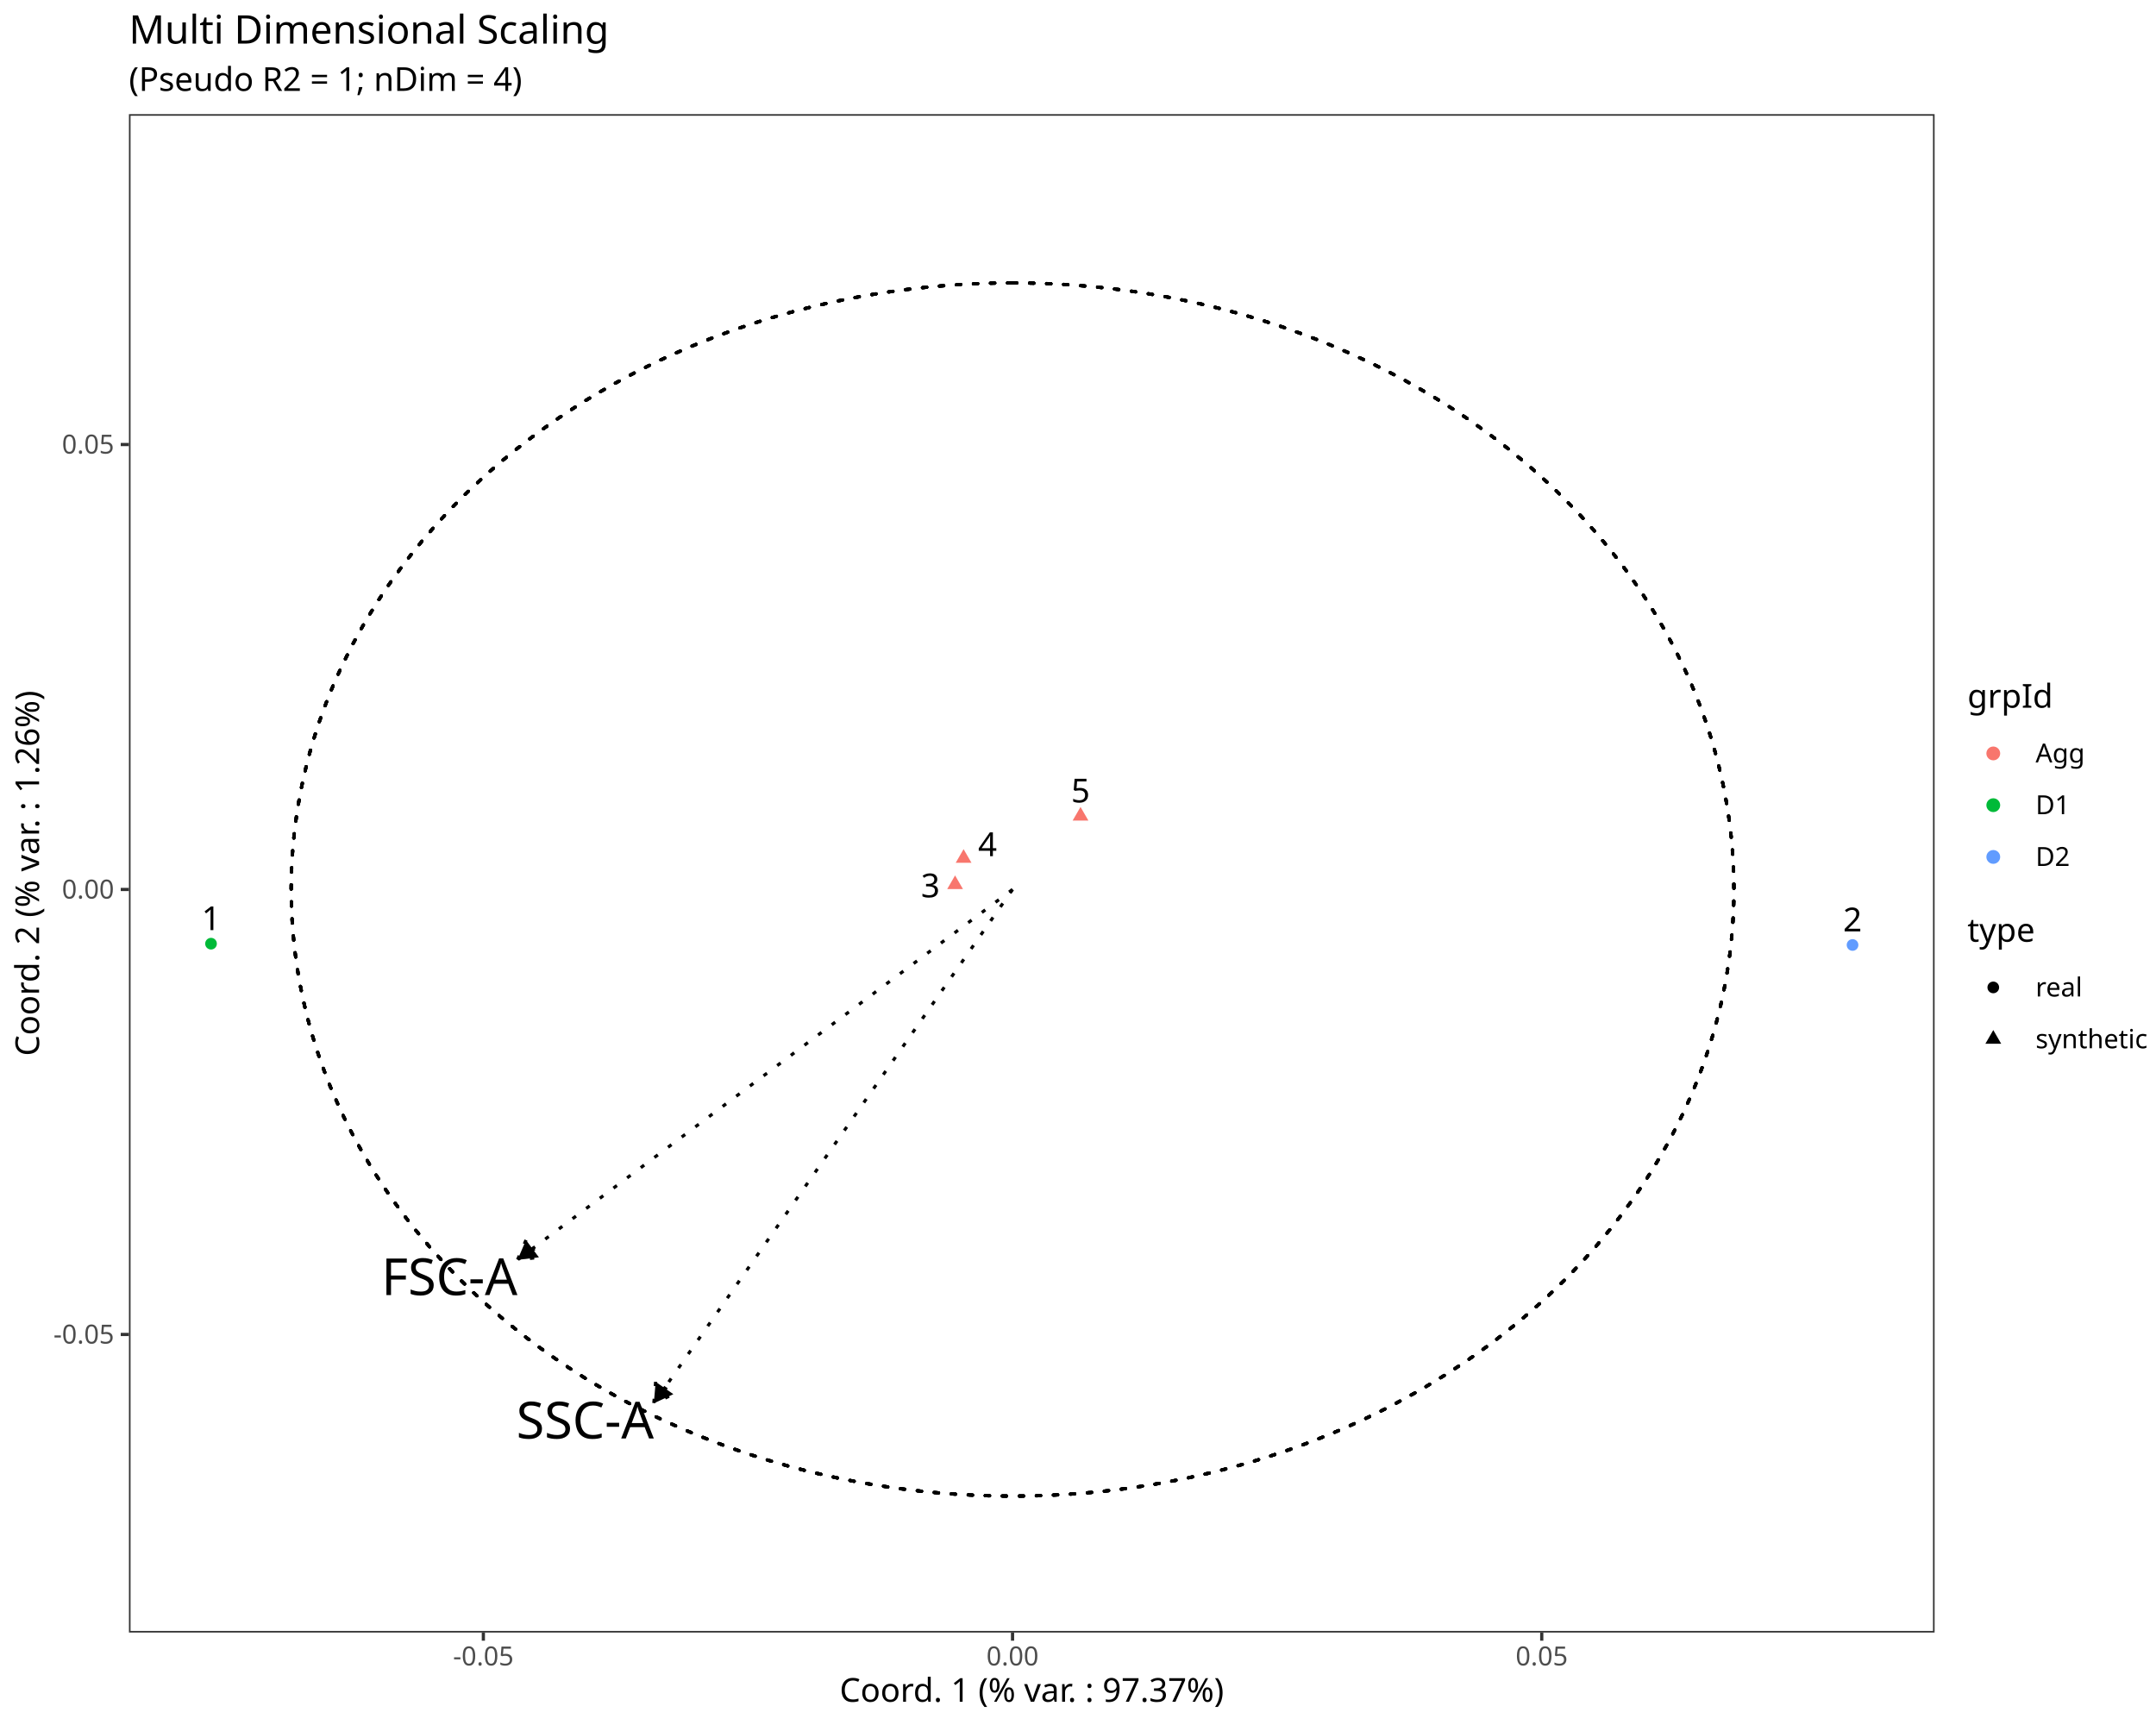
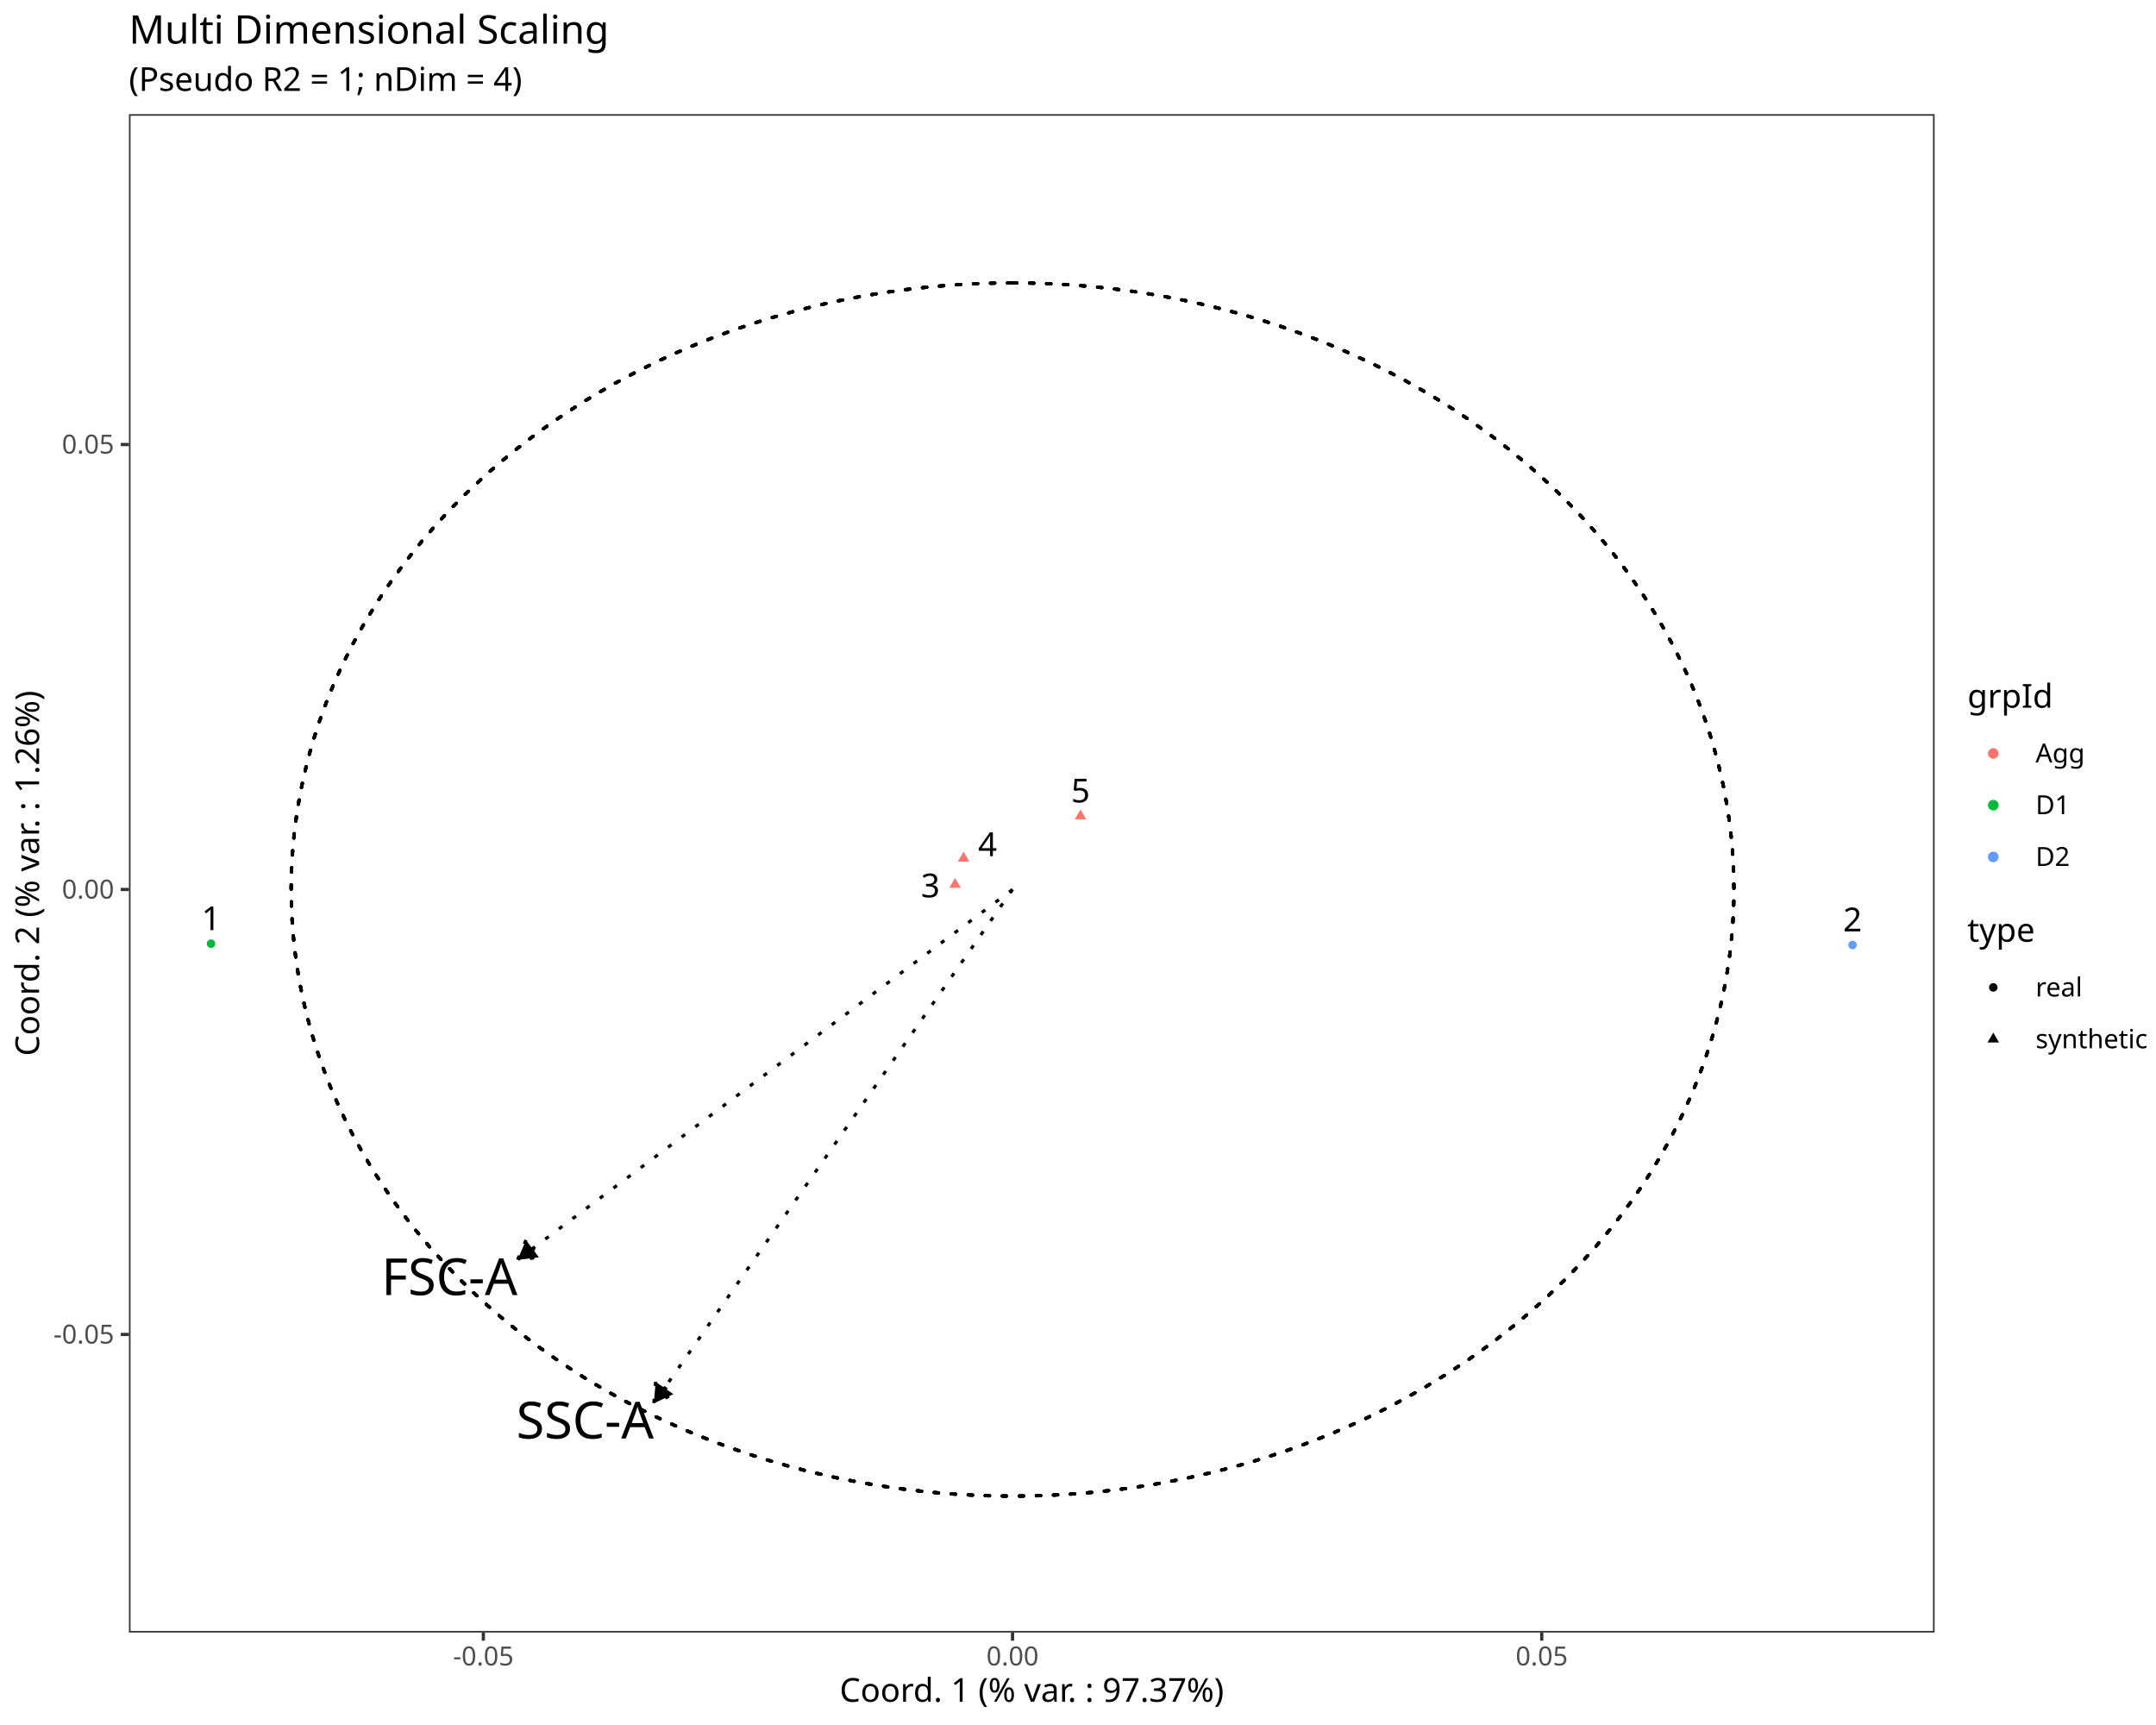
<svg xmlns="http://www.w3.org/2000/svg" class="svglite" data-engine-version="2.0" width="720.00pt" height="576.00pt" viewBox="0 0 720.00 576.00">
  <defs>
    <style type="text/css">
    .svglite line, .svglite polyline, .svglite polygon, .svglite path, .svglite rect, .svglite circle {
      fill: none;
      stroke: #000000;
      stroke-linecap: round;
      stroke-linejoin: round;
      stroke-miterlimit: 10.00;
    }
  </style>
  </defs>
  <rect width="100%" height="100%" style="stroke: none; fill: #FFFFFF;" />
  <defs>
    <clipPath id="cpMC4wMHw3MjAuMDB8MC4wMHw1NzYuMDA=">
      <rect x="0.00" y="0.00" width="720.00" height="576.00" />
    </clipPath>
  </defs>
  <g clip-path="url(#cpMC4wMHw3MjAuMDB8MC4wMHw1NzYuMDA=)">
    <rect x="0.00" y="0.00" width="720.00" height="576.00" style="stroke-width: 1.07; stroke: #FFFFFF; fill: #FFFFFF;" />
  </g>
  <defs>
    <clipPath id="cpNDMuMDZ8NjQ2LjA3fDM4LjEyfDU0NS4xMQ==">
      <rect x="43.06" y="38.12" width="603.00" height="507.00" />
    </clipPath>
  </defs>
  <g clip-path="url(#cpNDMuMDZ8NjQ2LjA3fDM4LjEyfDU0NS4xMQ==)">
    <rect x="43.06" y="38.12" width="603.00" height="507.00" style="stroke-width: 1.07; stroke: none; fill: #FFFFFF;" />
-     <circle cx="70.47" cy="315.11" r="1.95" style="stroke-width: 0.71; stroke: none; fill: #00BA38;" />
-     <circle cx="618.66" cy="315.54" r="1.95" style="stroke-width: 0.71; stroke: none; fill: #619CFF;" />
-     <polygon points="318.95,292.31 321.58,296.87 316.32,296.87 " style="stroke-width: 0.71; stroke: none; fill: #F8766D;" />
-     <polygon points="321.79,283.54 324.43,288.10 319.16,288.10 " style="stroke-width: 0.71; stroke: none; fill: #F8766D;" />
-     <polygon points="360.84,269.44 363.47,274.00 358.21,274.00 " style="stroke-width: 0.71; stroke: none; fill: #F8766D;" />
+     <circle cx="70.47" cy="315.11" r="1.42" style="stroke-width: 0.71; stroke: none; fill: #00BA38;" />
+     <circle cx="618.66" cy="315.54" r="1.42" style="stroke-width: 0.71; stroke: none; fill: #619CFF;" />
+     <polygon points="318.95,293.14 320.87,296.45 317.04,296.45 " style="stroke-width: 0.71; stroke: none; fill: #F8766D;" />
+     <polygon points="321.79,284.37 323.71,287.69 319.88,287.69 " style="stroke-width: 0.71; stroke: none; fill: #F8766D;" />
+     <polygon points="360.84,270.27 362.75,273.59 358.93,273.59 " style="stroke-width: 0.71; stroke: none; fill: #F8766D;" />
    <text x="70.49" y="310.57" text-anchor="middle" style="font-size: 11.04px; font-family: sans;" textLength="6.14px" lengthAdjust="spacingAndGlyphs">1</text>
    <text x="618.65" y="311.00" text-anchor="middle" style="font-size: 11.04px; font-family: sans;" textLength="6.14px" lengthAdjust="spacingAndGlyphs">2</text>
    <text x="310.71" y="299.63" text-anchor="middle" style="font-size: 11.04px; font-family: sans;" textLength="6.14px" lengthAdjust="spacingAndGlyphs">3</text>
    <text x="329.78" y="285.88" text-anchor="middle" style="font-size: 11.04px; font-family: sans;" textLength="6.14px" lengthAdjust="spacingAndGlyphs">4</text>
    <text x="360.84" y="267.94" text-anchor="middle" style="font-size: 11.04px; font-family: sans;" textLength="6.14px" lengthAdjust="spacingAndGlyphs">5</text>
    <line x1="338.14" y1="297.01" x2="172.82" y2="420.69" style="stroke-width: 1.07; stroke-dasharray: 1.42,4.27; stroke-linecap: butt;" />
    <polygon points="175.66,414.07 172.82,420.69 179.97,419.84 " style="stroke-width: 1.07; stroke-dasharray: 1.42,4.27; stroke-linecap: butt; fill: #000000;" />
    <line x1="338.14" y1="297.01" x2="218.35" y2="468.59" style="stroke-width: 1.07; stroke-dasharray: 1.42,4.27; stroke-linecap: butt;" />
    <polygon points="218.96,461.41 218.35,468.59 224.87,465.53 " style="stroke-width: 1.07; stroke-dasharray: 1.42,4.27; stroke-linecap: butt; fill: #000000;" />
    <text x="172.82" y="432.44" text-anchor="end" style="font-size: 17.07px; font-family: sans;" textLength="51.23px" lengthAdjust="spacingAndGlyphs">FSC-A</text>
    <text x="218.35" y="480.33" text-anchor="end" style="font-size: 17.07px; font-family: sans;" textLength="52.19px" lengthAdjust="spacingAndGlyphs">SSC-A</text>
    <polygon points="338.14,94.47 342.35,94.50 346.55,94.59 350.75,94.74 354.95,94.96 359.14,95.24 363.32,95.58 367.50,95.98 371.67,96.44 375.83,96.96 379.97,97.54 384.11,98.19 388.23,98.89 392.33,99.66 396.42,100.48 400.49,101.37 404.54,102.31 408.58,103.32 412.59,104.38 416.57,105.50 420.54,106.68 424.47,107.92 428.39,109.21 432.27,110.57 436.13,111.98 439.95,113.44 443.75,114.97 447.51,116.54 451.24,118.17 454.93,119.86 458.59,121.60 462.22,123.40 465.80,125.24 469.35,127.14 472.85,129.09 476.32,131.10 479.74,133.15 483.12,135.25 486.46,137.40 489.75,139.60 492.99,141.85 496.19,144.15 499.34,146.49 502.44,148.88 505.49,151.31 508.49,153.79 511.43,156.31 514.33,158.88 517.17,161.48 519.95,164.13 522.68,166.82 525.36,169.55 527.98,172.31 530.54,175.12 533.04,177.96 535.48,180.84 537.86,183.75 540.18,186.70 542.44,189.68 544.64,192.69 546.77,195.74 548.84,198.82 550.85,201.92 552.79,205.06 554.66,208.22 556.47,211.41 558.22,214.63 559.89,217.87 561.50,221.14 563.04,224.43 564.52,227.74 565.92,231.07 567.25,234.42 568.52,237.79 569.71,241.18 570.84,244.59 571.89,248.01 572.87,251.45 573.78,254.90 574.62,258.37 575.39,261.84 576.08,265.33 576.70,268.82 577.25,272.33 577.73,275.84 578.13,279.36 578.46,282.88 578.72,286.41 578.90,289.95 579.01,293.48 579.05,297.01 579.01,300.55 578.90,304.08 578.72,307.61 578.46,311.14 578.13,314.67 577.73,318.19 577.25,321.70 576.70,325.20 576.08,328.70 575.39,332.19 574.62,335.66 573.78,339.13 572.87,342.58 571.89,346.01 570.84,349.44 569.71,352.84 568.52,356.23 567.25,359.60 565.92,362.96 564.52,366.29 563.04,369.60 561.50,372.89 559.89,376.16 558.22,379.40 556.47,382.61 554.66,385.81 552.79,388.97 550.85,392.10 548.84,395.21 546.77,398.29 544.64,401.33 542.44,404.35 540.18,407.33 537.86,410.28 535.48,413.19 533.04,416.07 530.54,418.91 527.98,421.71 525.36,424.48 522.68,427.21 519.95,429.90 517.17,432.54 514.33,435.15 511.43,437.72 508.49,440.24 505.49,442.71 502.44,445.15 499.34,447.54 496.19,449.88 492.99,452.17 489.75,454.42 486.46,456.62 483.12,458.78 479.74,460.88 476.32,462.93 472.85,464.93 469.35,466.88 465.80,468.78 462.22,470.63 458.59,472.43 454.93,474.17 451.24,475.85 447.51,477.49 443.75,479.06 439.95,480.58 436.13,482.05 432.27,483.46 428.39,484.81 424.47,486.11 420.54,487.35 416.57,488.53 412.59,489.65 408.58,490.71 404.54,491.72 400.49,492.66 396.42,493.55 392.33,494.37 388.23,495.14 384.11,495.84 379.97,496.48 375.83,497.07 371.67,497.59 367.50,498.05 363.32,498.45 359.14,498.79 354.95,499.07 350.75,499.28 346.55,499.44 342.35,499.53 338.14,499.56 333.94,499.53 329.73,499.44 325.53,499.28 321.34,499.07 317.15,498.79 312.96,498.45 308.78,498.05 304.62,497.59 300.46,497.07 296.31,496.48 292.18,495.84 288.06,495.14 283.95,494.37 279.86,493.55 275.79,492.66 271.74,491.72 267.71,490.71 263.70,489.65 259.71,488.53 255.75,487.35 251.81,486.11 247.90,484.81 244.01,483.46 240.16,482.05 236.33,480.58 232.54,479.06 228.77,477.49 225.05,475.85 221.35,474.17 217.69,472.43 214.07,470.63 210.48,468.78 206.94,466.88 203.43,464.93 199.97,462.93 196.54,460.88 193.16,458.78 189.83,456.62 186.54,454.42 183.29,452.17 180.10,449.88 176.95,447.54 173.85,445.15 170.80,442.71 167.80,440.24 164.85,437.72 161.96,435.15 159.12,432.54 156.33,429.90 153.60,427.21 150.93,424.48 148.31,421.71 145.75,418.91 143.25,416.07 140.81,413.19 138.42,410.28 136.10,407.33 133.85,404.35 131.65,401.33 129.51,398.29 127.44,395.21 125.44,392.10 123.50,388.97 121.62,385.81 119.81,382.61 118.07,379.40 116.39,376.16 114.78,372.89 113.24,369.60 111.77,366.29 110.36,362.96 109.03,359.60 107.77,356.23 106.57,352.84 105.45,349.44 104.40,346.01 103.41,342.58 102.50,339.13 101.67,335.66 100.90,332.19 100.21,328.70 99.58,325.20 99.04,321.70 98.56,318.19 98.16,314.67 97.83,311.14 97.57,307.61 97.39,304.08 97.28,300.55 97.24,297.01 97.28,293.48 97.39,289.95 97.57,286.41 97.83,282.88 98.16,279.36 98.56,275.84 99.04,272.33 99.58,268.82 100.21,265.33 100.90,261.84 101.67,258.37 102.50,254.90 103.41,251.45 104.40,248.01 105.45,244.59 106.57,241.18 107.77,237.79 109.03,234.42 110.36,231.07 111.77,227.74 113.24,224.43 114.78,221.14 116.39,217.87 118.07,214.63 119.81,211.41 121.62,208.22 123.50,205.06 125.44,201.92 127.44,198.82 129.51,195.74 131.65,192.69 133.85,189.68 136.10,186.70 138.42,183.75 140.81,180.84 143.25,177.96 145.75,175.12 148.31,172.31 150.93,169.55 153.60,166.82 156.33,164.13 159.12,161.48 161.96,158.88 164.85,156.31 167.80,153.79 170.80,151.31 173.85,148.88 176.95,146.49 180.10,144.15 183.29,141.85 186.54,139.60 189.83,137.40 193.16,135.25 196.54,133.15 199.97,131.10 203.43,129.09 206.94,127.14 210.48,125.24 214.07,123.40 217.69,121.60 221.35,119.86 225.05,118.17 228.77,116.54 232.54,114.97 236.33,113.44 240.16,111.98 244.01,110.57 247.90,109.21 251.81,107.92 255.75,106.68 259.71,105.50 263.70,104.38 267.71,103.32 271.74,102.31 275.79,101.37 279.86,100.48 283.95,99.66 288.06,98.89 292.18,98.19 296.31,97.54 300.46,96.96 304.62,96.44 308.78,95.98 312.96,95.58 317.15,95.24 321.34,94.96 325.53,94.74 329.73,94.59 333.94,94.50 338.14,94.47 " style="stroke-width: 1.07; stroke-dasharray: 1.42,4.27; fill: none;" />
    <polygon points="338.14,94.47 342.35,94.50 346.55,94.59 350.75,94.74 354.95,94.96 359.14,95.24 363.32,95.58 367.50,95.98 371.67,96.44 375.83,96.96 379.97,97.54 384.11,98.19 388.23,98.89 392.33,99.66 396.42,100.48 400.49,101.37 404.54,102.31 408.58,103.32 412.59,104.38 416.57,105.50 420.54,106.68 424.47,107.92 428.39,109.21 432.27,110.57 436.13,111.98 439.95,113.44 443.75,114.97 447.51,116.54 451.24,118.17 454.93,119.86 458.59,121.60 462.22,123.40 465.80,125.24 469.35,127.14 472.85,129.09 476.32,131.10 479.74,133.15 483.12,135.25 486.46,137.40 489.75,139.60 492.99,141.85 496.19,144.15 499.34,146.49 502.44,148.88 505.49,151.31 508.49,153.79 511.43,156.31 514.33,158.88 517.17,161.48 519.95,164.13 522.68,166.82 525.36,169.55 527.98,172.31 530.54,175.12 533.04,177.96 535.48,180.84 537.86,183.75 540.18,186.70 542.44,189.68 544.64,192.69 546.77,195.74 548.84,198.82 550.85,201.92 552.79,205.06 554.66,208.22 556.47,211.41 558.22,214.63 559.89,217.87 561.50,221.14 563.04,224.43 564.52,227.74 565.92,231.07 567.25,234.42 568.52,237.79 569.71,241.18 570.84,244.59 571.89,248.01 572.87,251.45 573.78,254.90 574.62,258.37 575.39,261.84 576.08,265.33 576.70,268.82 577.25,272.33 577.73,275.84 578.13,279.36 578.46,282.88 578.72,286.41 578.90,289.95 579.01,293.48 579.05,297.01 579.01,300.55 578.90,304.08 578.72,307.61 578.46,311.14 578.13,314.67 577.73,318.19 577.25,321.70 576.70,325.20 576.08,328.70 575.39,332.19 574.62,335.66 573.78,339.13 572.87,342.58 571.89,346.01 570.84,349.44 569.71,352.84 568.52,356.23 567.25,359.60 565.92,362.96 564.52,366.29 563.04,369.60 561.50,372.89 559.89,376.16 558.22,379.40 556.47,382.61 554.66,385.81 552.79,388.97 550.85,392.10 548.84,395.21 546.77,398.29 544.64,401.33 542.44,404.35 540.18,407.33 537.86,410.28 535.48,413.19 533.04,416.07 530.54,418.91 527.98,421.71 525.36,424.48 522.68,427.21 519.95,429.90 517.17,432.54 514.33,435.15 511.43,437.72 508.49,440.24 505.49,442.71 502.44,445.15 499.34,447.54 496.19,449.88 492.99,452.17 489.75,454.42 486.46,456.62 483.12,458.78 479.74,460.88 476.32,462.93 472.85,464.93 469.35,466.88 465.80,468.78 462.22,470.63 458.59,472.43 454.93,474.17 451.24,475.85 447.51,477.49 443.75,479.06 439.95,480.58 436.13,482.05 432.27,483.46 428.39,484.81 424.47,486.11 420.54,487.35 416.57,488.53 412.59,489.65 408.58,490.71 404.54,491.72 400.49,492.66 396.42,493.55 392.33,494.37 388.23,495.14 384.11,495.84 379.97,496.48 375.83,497.07 371.67,497.59 367.50,498.05 363.32,498.45 359.14,498.79 354.95,499.07 350.75,499.28 346.55,499.44 342.35,499.53 338.14,499.56 333.94,499.53 329.73,499.44 325.53,499.28 321.34,499.07 317.15,498.79 312.96,498.45 308.78,498.05 304.62,497.59 300.46,497.07 296.31,496.48 292.18,495.84 288.06,495.14 283.95,494.37 279.86,493.55 275.79,492.66 271.74,491.72 267.71,490.71 263.70,489.65 259.71,488.53 255.75,487.35 251.81,486.11 247.90,484.81 244.01,483.46 240.16,482.05 236.33,480.58 232.54,479.06 228.77,477.49 225.05,475.85 221.35,474.17 217.69,472.43 214.07,470.63 210.48,468.78 206.94,466.88 203.43,464.93 199.97,462.93 196.54,460.88 193.16,458.78 189.83,456.62 186.54,454.42 183.29,452.17 180.10,449.88 176.95,447.54 173.85,445.15 170.80,442.71 167.80,440.24 164.85,437.72 161.96,435.15 159.12,432.54 156.33,429.90 153.60,427.21 150.93,424.48 148.31,421.71 145.75,418.91 143.25,416.07 140.81,413.19 138.42,410.28 136.10,407.33 133.85,404.35 131.65,401.33 129.51,398.29 127.44,395.21 125.44,392.10 123.50,388.97 121.62,385.81 119.81,382.61 118.07,379.40 116.39,376.16 114.78,372.89 113.24,369.60 111.77,366.29 110.36,362.96 109.03,359.60 107.77,356.23 106.57,352.84 105.45,349.44 104.40,346.01 103.41,342.58 102.50,339.13 101.67,335.66 100.90,332.19 100.21,328.70 99.58,325.20 99.04,321.70 98.56,318.19 98.16,314.67 97.83,311.14 97.57,307.61 97.39,304.08 97.28,300.55 97.24,297.01 97.28,293.48 97.39,289.95 97.57,286.41 97.83,282.88 98.16,279.36 98.56,275.84 99.04,272.33 99.58,268.82 100.21,265.33 100.90,261.84 101.67,258.37 102.50,254.90 103.41,251.45 104.40,248.01 105.45,244.59 106.57,241.18 107.77,237.79 109.03,234.42 110.36,231.07 111.77,227.74 113.24,224.43 114.78,221.14 116.39,217.87 118.07,214.63 119.81,211.41 121.62,208.22 123.50,205.06 125.44,201.92 127.44,198.82 129.51,195.74 131.65,192.69 133.85,189.68 136.10,186.70 138.42,183.75 140.81,180.84 143.25,177.96 145.75,175.12 148.31,172.31 150.93,169.55 153.60,166.82 156.33,164.13 159.12,161.48 161.96,158.88 164.85,156.31 167.80,153.79 170.80,151.31 173.85,148.88 176.95,146.49 180.10,144.15 183.29,141.85 186.54,139.60 189.83,137.40 193.16,135.25 196.54,133.15 199.97,131.10 203.43,129.09 206.94,127.14 210.48,125.24 214.07,123.40 217.69,121.60 221.35,119.86 225.05,118.17 228.77,116.54 232.54,114.97 236.33,113.44 240.16,111.98 244.01,110.57 247.90,109.21 251.81,107.92 255.75,106.68 259.71,105.50 263.70,104.38 267.71,103.32 271.74,102.31 275.79,101.37 279.86,100.48 283.95,99.66 288.06,98.89 292.18,98.19 296.31,97.54 300.46,96.96 304.62,96.44 308.78,95.98 312.96,95.58 317.15,95.24 321.34,94.96 325.53,94.74 329.73,94.59 333.94,94.50 338.14,94.47 " style="stroke-width: 1.07; stroke-dasharray: 1.42,4.27; fill: none;" />
    <polygon points="338.14,94.47 342.35,94.50 346.55,94.59 350.75,94.74 354.95,94.96 359.14,95.24 363.32,95.58 367.50,95.98 371.67,96.44 375.83,96.96 379.97,97.54 384.11,98.19 388.23,98.89 392.33,99.66 396.42,100.48 400.49,101.37 404.54,102.31 408.58,103.32 412.59,104.38 416.57,105.50 420.54,106.68 424.47,107.92 428.39,109.21 432.27,110.57 436.13,111.98 439.95,113.44 443.75,114.97 447.51,116.54 451.24,118.17 454.93,119.86 458.59,121.60 462.22,123.40 465.80,125.24 469.35,127.14 472.85,129.09 476.32,131.10 479.74,133.15 483.12,135.25 486.46,137.40 489.75,139.60 492.99,141.85 496.19,144.15 499.34,146.49 502.44,148.88 505.49,151.31 508.49,153.79 511.43,156.31 514.33,158.88 517.17,161.48 519.95,164.13 522.68,166.82 525.36,169.55 527.98,172.31 530.54,175.12 533.04,177.96 535.48,180.84 537.86,183.75 540.18,186.70 542.44,189.68 544.64,192.69 546.77,195.74 548.84,198.82 550.85,201.92 552.79,205.06 554.66,208.22 556.47,211.41 558.22,214.63 559.89,217.87 561.50,221.14 563.04,224.43 564.52,227.74 565.92,231.07 567.25,234.42 568.52,237.79 569.71,241.18 570.84,244.59 571.89,248.01 572.87,251.45 573.78,254.90 574.62,258.37 575.39,261.84 576.08,265.33 576.70,268.82 577.25,272.33 577.73,275.84 578.13,279.36 578.46,282.88 578.72,286.41 578.90,289.95 579.01,293.48 579.05,297.01 579.01,300.55 578.90,304.08 578.72,307.61 578.46,311.14 578.13,314.67 577.73,318.19 577.25,321.70 576.70,325.20 576.08,328.70 575.39,332.19 574.62,335.66 573.78,339.13 572.87,342.58 571.89,346.01 570.84,349.44 569.71,352.84 568.52,356.23 567.25,359.60 565.92,362.96 564.52,366.29 563.04,369.60 561.50,372.89 559.89,376.16 558.22,379.40 556.47,382.61 554.66,385.81 552.79,388.97 550.85,392.10 548.84,395.21 546.77,398.29 544.64,401.33 542.44,404.35 540.18,407.33 537.86,410.28 535.48,413.19 533.04,416.07 530.54,418.91 527.98,421.71 525.36,424.48 522.68,427.21 519.95,429.90 517.17,432.54 514.33,435.15 511.43,437.72 508.49,440.24 505.49,442.71 502.44,445.15 499.34,447.54 496.19,449.88 492.99,452.17 489.75,454.42 486.46,456.62 483.12,458.78 479.74,460.88 476.32,462.93 472.85,464.93 469.35,466.88 465.80,468.78 462.22,470.63 458.59,472.43 454.93,474.17 451.24,475.85 447.51,477.49 443.75,479.06 439.95,480.58 436.13,482.05 432.27,483.46 428.39,484.81 424.47,486.11 420.54,487.35 416.57,488.53 412.59,489.65 408.58,490.71 404.54,491.72 400.49,492.66 396.42,493.55 392.33,494.37 388.23,495.14 384.11,495.84 379.97,496.48 375.83,497.07 371.67,497.59 367.50,498.05 363.32,498.45 359.14,498.79 354.95,499.07 350.75,499.28 346.55,499.44 342.35,499.53 338.14,499.56 333.94,499.53 329.73,499.44 325.53,499.28 321.34,499.07 317.15,498.79 312.96,498.45 308.78,498.05 304.62,497.59 300.46,497.07 296.31,496.48 292.18,495.84 288.06,495.14 283.95,494.37 279.86,493.55 275.79,492.66 271.74,491.72 267.71,490.71 263.70,489.65 259.71,488.53 255.75,487.35 251.81,486.11 247.90,484.81 244.01,483.46 240.16,482.05 236.33,480.58 232.54,479.06 228.77,477.49 225.05,475.85 221.35,474.17 217.69,472.43 214.07,470.63 210.48,468.78 206.94,466.88 203.43,464.93 199.97,462.93 196.54,460.88 193.16,458.78 189.83,456.62 186.54,454.42 183.29,452.17 180.10,449.88 176.95,447.54 173.85,445.15 170.80,442.71 167.80,440.24 164.85,437.72 161.96,435.15 159.12,432.54 156.33,429.90 153.60,427.21 150.93,424.48 148.31,421.71 145.75,418.91 143.25,416.07 140.81,413.19 138.42,410.28 136.10,407.33 133.85,404.35 131.65,401.33 129.51,398.29 127.44,395.21 125.44,392.10 123.50,388.97 121.62,385.81 119.81,382.61 118.07,379.40 116.39,376.16 114.78,372.89 113.24,369.60 111.77,366.29 110.36,362.96 109.03,359.60 107.77,356.23 106.57,352.84 105.45,349.44 104.40,346.01 103.41,342.58 102.50,339.13 101.67,335.66 100.90,332.19 100.21,328.70 99.58,325.20 99.04,321.70 98.56,318.19 98.16,314.67 97.83,311.14 97.57,307.61 97.39,304.08 97.28,300.55 97.24,297.01 97.28,293.48 97.39,289.95 97.57,286.41 97.83,282.88 98.16,279.36 98.56,275.84 99.04,272.33 99.58,268.82 100.21,265.33 100.90,261.84 101.67,258.37 102.50,254.90 103.41,251.45 104.40,248.01 105.45,244.59 106.57,241.18 107.77,237.79 109.03,234.42 110.36,231.07 111.77,227.74 113.24,224.43 114.78,221.14 116.39,217.87 118.07,214.63 119.81,211.41 121.62,208.22 123.50,205.06 125.44,201.92 127.44,198.82 129.51,195.74 131.65,192.69 133.85,189.68 136.10,186.70 138.42,183.75 140.81,180.84 143.25,177.96 145.75,175.12 148.31,172.31 150.93,169.55 153.60,166.82 156.33,164.13 159.12,161.48 161.96,158.88 164.85,156.31 167.80,153.79 170.80,151.31 173.85,148.88 176.95,146.49 180.10,144.15 183.29,141.85 186.54,139.60 189.83,137.40 193.16,135.25 196.54,133.15 199.97,131.10 203.43,129.09 206.94,127.14 210.48,125.24 214.07,123.40 217.69,121.60 221.35,119.86 225.05,118.17 228.77,116.54 232.54,114.97 236.33,113.44 240.16,111.98 244.01,110.57 247.90,109.21 251.81,107.92 255.75,106.68 259.71,105.50 263.70,104.38 267.71,103.32 271.74,102.31 275.79,101.37 279.86,100.48 283.95,99.66 288.06,98.89 292.18,98.19 296.31,97.54 300.46,96.96 304.62,96.44 308.78,95.98 312.96,95.58 317.15,95.24 321.34,94.96 325.53,94.74 329.73,94.59 333.94,94.50 338.14,94.47 " style="stroke-width: 1.07; stroke-dasharray: 1.42,4.27; fill: none;" />
    <polygon points="338.14,94.47 342.35,94.50 346.55,94.59 350.75,94.74 354.95,94.96 359.14,95.24 363.32,95.58 367.50,95.98 371.67,96.44 375.83,96.96 379.97,97.54 384.11,98.19 388.23,98.89 392.33,99.66 396.42,100.48 400.49,101.37 404.54,102.31 408.58,103.32 412.59,104.38 416.57,105.50 420.54,106.68 424.47,107.92 428.39,109.21 432.27,110.57 436.13,111.98 439.95,113.44 443.75,114.97 447.51,116.54 451.24,118.17 454.93,119.86 458.59,121.60 462.22,123.40 465.80,125.24 469.35,127.14 472.85,129.09 476.32,131.10 479.74,133.15 483.12,135.25 486.46,137.40 489.75,139.60 492.99,141.85 496.19,144.15 499.34,146.49 502.44,148.88 505.49,151.31 508.49,153.79 511.43,156.31 514.33,158.88 517.17,161.48 519.95,164.13 522.68,166.82 525.36,169.55 527.98,172.31 530.54,175.12 533.04,177.96 535.48,180.84 537.86,183.75 540.18,186.70 542.44,189.68 544.64,192.69 546.77,195.74 548.84,198.82 550.85,201.92 552.79,205.06 554.66,208.22 556.47,211.41 558.22,214.63 559.89,217.87 561.50,221.14 563.04,224.43 564.52,227.74 565.92,231.07 567.25,234.42 568.52,237.79 569.71,241.18 570.84,244.59 571.89,248.01 572.87,251.45 573.78,254.90 574.62,258.37 575.39,261.84 576.08,265.33 576.70,268.82 577.25,272.33 577.73,275.84 578.13,279.36 578.46,282.88 578.72,286.41 578.90,289.95 579.01,293.48 579.05,297.01 579.01,300.55 578.90,304.08 578.72,307.61 578.46,311.14 578.13,314.67 577.73,318.19 577.25,321.70 576.70,325.20 576.08,328.70 575.39,332.19 574.62,335.66 573.78,339.13 572.87,342.58 571.89,346.01 570.84,349.44 569.71,352.84 568.52,356.23 567.25,359.60 565.92,362.96 564.52,366.29 563.04,369.60 561.50,372.89 559.89,376.16 558.22,379.40 556.47,382.61 554.66,385.81 552.79,388.97 550.85,392.10 548.84,395.21 546.77,398.29 544.64,401.33 542.44,404.35 540.18,407.33 537.86,410.28 535.48,413.19 533.04,416.07 530.54,418.91 527.98,421.71 525.36,424.48 522.68,427.21 519.95,429.90 517.17,432.54 514.33,435.15 511.43,437.72 508.49,440.24 505.49,442.71 502.44,445.15 499.34,447.54 496.19,449.88 492.99,452.17 489.75,454.42 486.46,456.62 483.12,458.78 479.74,460.88 476.32,462.93 472.85,464.93 469.35,466.88 465.80,468.78 462.22,470.63 458.59,472.43 454.93,474.17 451.24,475.85 447.51,477.49 443.75,479.06 439.95,480.58 436.13,482.05 432.27,483.46 428.39,484.81 424.47,486.11 420.54,487.35 416.57,488.53 412.59,489.65 408.58,490.71 404.54,491.72 400.49,492.66 396.42,493.55 392.33,494.37 388.23,495.14 384.11,495.84 379.97,496.48 375.83,497.07 371.67,497.59 367.50,498.05 363.32,498.45 359.14,498.79 354.95,499.07 350.75,499.28 346.55,499.44 342.35,499.53 338.14,499.56 333.94,499.53 329.73,499.44 325.53,499.28 321.34,499.07 317.15,498.79 312.96,498.45 308.78,498.05 304.62,497.59 300.46,497.07 296.31,496.48 292.18,495.84 288.06,495.14 283.95,494.37 279.86,493.55 275.79,492.66 271.74,491.72 267.71,490.71 263.70,489.65 259.71,488.53 255.75,487.35 251.81,486.11 247.90,484.81 244.01,483.46 240.16,482.05 236.33,480.58 232.54,479.06 228.77,477.49 225.05,475.85 221.35,474.17 217.69,472.43 214.07,470.63 210.48,468.78 206.94,466.88 203.43,464.93 199.97,462.93 196.54,460.88 193.16,458.78 189.83,456.62 186.54,454.42 183.29,452.17 180.10,449.88 176.95,447.54 173.85,445.15 170.80,442.71 167.80,440.24 164.85,437.72 161.96,435.15 159.12,432.54 156.33,429.90 153.60,427.21 150.93,424.48 148.31,421.71 145.75,418.91 143.25,416.07 140.81,413.19 138.42,410.28 136.10,407.33 133.85,404.35 131.65,401.33 129.51,398.29 127.44,395.21 125.44,392.10 123.50,388.97 121.62,385.81 119.81,382.61 118.07,379.40 116.39,376.16 114.78,372.89 113.24,369.60 111.77,366.29 110.36,362.96 109.03,359.60 107.77,356.23 106.57,352.84 105.45,349.44 104.40,346.01 103.41,342.58 102.50,339.13 101.67,335.66 100.90,332.19 100.21,328.70 99.58,325.20 99.04,321.70 98.56,318.19 98.16,314.67 97.83,311.14 97.57,307.61 97.39,304.08 97.28,300.55 97.24,297.01 97.28,293.48 97.39,289.95 97.57,286.41 97.83,282.88 98.16,279.36 98.56,275.84 99.04,272.33 99.58,268.82 100.21,265.33 100.90,261.84 101.67,258.37 102.50,254.90 103.41,251.45 104.40,248.01 105.45,244.59 106.57,241.18 107.77,237.79 109.03,234.42 110.36,231.07 111.77,227.74 113.24,224.43 114.78,221.14 116.39,217.87 118.07,214.63 119.81,211.41 121.62,208.22 123.50,205.06 125.44,201.92 127.44,198.82 129.51,195.74 131.65,192.69 133.85,189.68 136.10,186.70 138.42,183.75 140.81,180.84 143.25,177.96 145.75,175.12 148.31,172.31 150.93,169.55 153.60,166.82 156.33,164.13 159.12,161.48 161.96,158.88 164.85,156.31 167.80,153.79 170.80,151.31 173.85,148.88 176.95,146.49 180.10,144.15 183.29,141.85 186.54,139.60 189.83,137.40 193.16,135.25 196.54,133.15 199.97,131.10 203.43,129.09 206.94,127.14 210.48,125.24 214.07,123.40 217.69,121.60 221.35,119.86 225.05,118.17 228.77,116.54 232.54,114.97 236.33,113.44 240.16,111.98 244.01,110.57 247.90,109.21 251.81,107.92 255.75,106.68 259.71,105.50 263.70,104.38 267.71,103.32 271.74,102.31 275.79,101.37 279.86,100.48 283.95,99.66 288.06,98.89 292.18,98.19 296.31,97.54 300.46,96.96 304.62,96.44 308.78,95.98 312.96,95.58 317.15,95.24 321.34,94.96 325.53,94.74 329.73,94.59 333.94,94.50 338.14,94.47 " style="stroke-width: 1.07; stroke-dasharray: 1.42,4.27; fill: none;" />
    <polygon points="338.14,94.47 342.35,94.50 346.55,94.59 350.75,94.74 354.95,94.96 359.14,95.24 363.32,95.58 367.50,95.98 371.67,96.44 375.83,96.96 379.97,97.54 384.11,98.19 388.23,98.89 392.33,99.66 396.42,100.48 400.49,101.37 404.54,102.31 408.58,103.32 412.59,104.38 416.57,105.50 420.54,106.68 424.47,107.92 428.39,109.21 432.27,110.57 436.13,111.98 439.95,113.44 443.75,114.97 447.51,116.54 451.24,118.17 454.93,119.86 458.59,121.60 462.22,123.40 465.80,125.24 469.35,127.14 472.85,129.09 476.32,131.10 479.74,133.15 483.12,135.25 486.46,137.40 489.75,139.60 492.99,141.85 496.19,144.15 499.34,146.49 502.44,148.88 505.49,151.31 508.49,153.79 511.43,156.31 514.33,158.88 517.17,161.48 519.95,164.13 522.68,166.82 525.36,169.55 527.98,172.31 530.54,175.12 533.04,177.96 535.48,180.84 537.86,183.75 540.18,186.70 542.44,189.68 544.64,192.69 546.77,195.74 548.84,198.82 550.85,201.92 552.79,205.06 554.66,208.22 556.47,211.41 558.22,214.63 559.89,217.87 561.50,221.14 563.04,224.43 564.52,227.74 565.92,231.07 567.25,234.42 568.52,237.79 569.71,241.18 570.84,244.59 571.89,248.01 572.87,251.45 573.78,254.90 574.62,258.37 575.39,261.84 576.08,265.33 576.70,268.82 577.25,272.33 577.73,275.84 578.13,279.36 578.46,282.88 578.72,286.41 578.90,289.95 579.01,293.48 579.05,297.01 579.01,300.55 578.90,304.08 578.72,307.61 578.46,311.14 578.13,314.67 577.73,318.19 577.25,321.70 576.70,325.20 576.08,328.70 575.39,332.19 574.62,335.66 573.78,339.13 572.87,342.58 571.89,346.01 570.84,349.44 569.71,352.84 568.52,356.23 567.25,359.60 565.92,362.96 564.52,366.29 563.04,369.60 561.50,372.89 559.89,376.16 558.22,379.40 556.47,382.61 554.66,385.81 552.79,388.97 550.85,392.10 548.84,395.21 546.77,398.29 544.64,401.33 542.44,404.35 540.18,407.33 537.86,410.28 535.48,413.19 533.04,416.07 530.54,418.91 527.98,421.71 525.36,424.48 522.68,427.21 519.95,429.90 517.17,432.54 514.33,435.15 511.43,437.72 508.49,440.24 505.49,442.71 502.44,445.15 499.34,447.54 496.19,449.88 492.99,452.17 489.75,454.42 486.46,456.62 483.12,458.78 479.74,460.88 476.32,462.93 472.85,464.93 469.35,466.88 465.80,468.78 462.22,470.63 458.59,472.43 454.93,474.17 451.24,475.85 447.51,477.49 443.75,479.06 439.95,480.58 436.13,482.05 432.27,483.46 428.39,484.81 424.47,486.11 420.54,487.35 416.57,488.53 412.59,489.65 408.58,490.71 404.54,491.72 400.49,492.66 396.42,493.55 392.33,494.37 388.23,495.14 384.11,495.84 379.97,496.48 375.83,497.07 371.67,497.59 367.50,498.05 363.32,498.45 359.14,498.79 354.95,499.07 350.75,499.28 346.55,499.44 342.35,499.53 338.14,499.56 333.94,499.53 329.73,499.44 325.53,499.28 321.34,499.07 317.15,498.79 312.96,498.45 308.78,498.05 304.62,497.59 300.46,497.07 296.31,496.48 292.18,495.84 288.06,495.14 283.95,494.37 279.86,493.55 275.79,492.66 271.74,491.72 267.71,490.71 263.70,489.65 259.71,488.53 255.75,487.35 251.81,486.11 247.90,484.81 244.01,483.46 240.16,482.05 236.33,480.58 232.54,479.06 228.77,477.49 225.05,475.85 221.35,474.17 217.69,472.43 214.07,470.63 210.48,468.78 206.94,466.88 203.43,464.93 199.97,462.93 196.54,460.88 193.16,458.78 189.83,456.62 186.54,454.42 183.29,452.17 180.10,449.88 176.95,447.54 173.85,445.15 170.80,442.71 167.80,440.24 164.85,437.72 161.96,435.15 159.12,432.54 156.33,429.90 153.60,427.21 150.93,424.48 148.31,421.71 145.75,418.91 143.25,416.07 140.81,413.19 138.42,410.28 136.10,407.33 133.85,404.35 131.65,401.33 129.51,398.29 127.44,395.21 125.44,392.10 123.50,388.97 121.62,385.81 119.81,382.61 118.07,379.40 116.39,376.16 114.78,372.89 113.24,369.60 111.77,366.29 110.36,362.96 109.03,359.60 107.77,356.23 106.57,352.84 105.45,349.44 104.40,346.01 103.41,342.58 102.50,339.13 101.67,335.66 100.90,332.19 100.21,328.70 99.58,325.20 99.04,321.70 98.56,318.19 98.16,314.67 97.83,311.14 97.57,307.61 97.39,304.08 97.28,300.55 97.24,297.01 97.28,293.48 97.39,289.95 97.57,286.41 97.83,282.88 98.16,279.36 98.56,275.84 99.04,272.33 99.58,268.82 100.21,265.33 100.90,261.84 101.67,258.37 102.50,254.90 103.41,251.45 104.40,248.01 105.45,244.59 106.57,241.18 107.77,237.79 109.03,234.42 110.36,231.07 111.77,227.74 113.24,224.43 114.78,221.14 116.39,217.87 118.07,214.63 119.81,211.41 121.62,208.22 123.50,205.06 125.44,201.92 127.44,198.82 129.51,195.74 131.65,192.69 133.85,189.68 136.10,186.70 138.42,183.75 140.81,180.84 143.25,177.96 145.75,175.12 148.31,172.31 150.93,169.55 153.60,166.82 156.33,164.13 159.12,161.48 161.96,158.88 164.85,156.31 167.80,153.79 170.80,151.31 173.85,148.88 176.95,146.49 180.10,144.15 183.29,141.85 186.54,139.60 189.83,137.40 193.16,135.25 196.54,133.15 199.97,131.10 203.43,129.09 206.94,127.14 210.48,125.24 214.07,123.40 217.69,121.60 221.35,119.86 225.05,118.17 228.77,116.54 232.54,114.97 236.33,113.44 240.16,111.98 244.01,110.57 247.90,109.21 251.81,107.92 255.75,106.68 259.71,105.50 263.70,104.38 267.71,103.32 271.74,102.31 275.79,101.37 279.86,100.48 283.95,99.66 288.06,98.89 292.18,98.19 296.31,97.54 300.46,96.96 304.62,96.44 308.78,95.98 312.96,95.58 317.15,95.24 321.34,94.96 325.53,94.74 329.73,94.59 333.94,94.50 338.14,94.47 " style="stroke-width: 1.07; stroke-dasharray: 1.42,4.27; fill: none;" />
    <rect x="43.06" y="38.12" width="603.00" height="507.00" style="stroke-width: 1.07; stroke: #333333;" />
  </g>
  <g clip-path="url(#cpMC4wMHw3MjAuMDB8MC4wMHw1NzYuMDA=)">
    <text x="38.13" y="448.63" text-anchor="end" style="font-size: 8.80px; fill: #4D4D4D; font-family: sans;" textLength="20.06px" lengthAdjust="spacingAndGlyphs">-0.05</text>
    <text x="38.13" y="300.04" text-anchor="end" style="font-size: 8.80px; fill: #4D4D4D; font-family: sans;" textLength="17.13px" lengthAdjust="spacingAndGlyphs">0.00</text>
    <text x="38.13" y="151.45" text-anchor="end" style="font-size: 8.80px; fill: #4D4D4D; font-family: sans;" textLength="17.13px" lengthAdjust="spacingAndGlyphs">0.05</text>
    <polyline points="40.32,445.60 43.06,445.60 " style="stroke-width: 1.07; stroke: #333333; stroke-linecap: butt;" />
    <polyline points="40.32,297.01 43.06,297.01 " style="stroke-width: 1.07; stroke: #333333; stroke-linecap: butt;" />
    <polyline points="40.32,148.43 43.06,148.43 " style="stroke-width: 1.07; stroke: #333333; stroke-linecap: butt;" />
    <polyline points="161.42,547.85 161.42,545.11 " style="stroke-width: 1.07; stroke: #333333; stroke-linecap: butt;" />
    <polyline points="338.14,547.85 338.14,545.11 " style="stroke-width: 1.07; stroke: #333333; stroke-linecap: butt;" />
    <polyline points="514.87,547.85 514.87,545.11 " style="stroke-width: 1.07; stroke: #333333; stroke-linecap: butt;" />
    <text x="161.42" y="556.10" text-anchor="middle" style="font-size: 8.80px; fill: #4D4D4D; font-family: sans;" textLength="20.06px" lengthAdjust="spacingAndGlyphs">-0.05</text>
    <text x="338.14" y="556.10" text-anchor="middle" style="font-size: 8.80px; fill: #4D4D4D; font-family: sans;" textLength="17.13px" lengthAdjust="spacingAndGlyphs">0.00</text>
    <text x="514.87" y="556.10" text-anchor="middle" style="font-size: 8.80px; fill: #4D4D4D; font-family: sans;" textLength="17.13px" lengthAdjust="spacingAndGlyphs">0.05</text>
    <text x="344.56" y="568.24" text-anchor="middle" style="font-size: 11.00px; font-family: sans;" textLength="130.23px" lengthAdjust="spacingAndGlyphs">Coord. 1 (% var. : 97.37%)</text>
    <text transform="translate(13.05,291.61) rotate(-90)" text-anchor="middle" style="font-size: 11.00px; font-family: sans;" textLength="124.11px" lengthAdjust="spacingAndGlyphs">Coord. 2 (% var. : 1.26%)</text>
    <rect x="657.02" y="227.60" width="38.42" height="67.17" style="stroke-width: 1.07; stroke: none; fill: #FFFFFF;" />
    <text x="657.02" y="236.31" style="font-size: 11.00px; font-family: sans;" textLength="25.07px" lengthAdjust="spacingAndGlyphs">grpId</text>
    <rect x="657.02" y="242.94" width="17.28" height="17.28" style="stroke-width: 1.07; stroke: none; fill: #FFFFFF;" />
-     <circle cx="665.66" cy="251.58" r="1.95" style="stroke-width: 0.71; stroke: #F8766D; fill: #F8766D;" />
+     <circle cx="665.66" cy="251.58" r="1.42" style="stroke-width: 0.71; stroke: #F8766D; fill: #F8766D;" />
    <rect x="657.02" y="260.22" width="17.28" height="17.28" style="stroke-width: 1.07; stroke: none; fill: #FFFFFF;" />
-     <circle cx="665.66" cy="268.86" r="1.95" style="stroke-width: 0.71; stroke: #00BA38; fill: #00BA38;" />
+     <circle cx="665.66" cy="268.86" r="1.42" style="stroke-width: 0.71; stroke: #00BA38; fill: #00BA38;" />
    <rect x="657.02" y="277.50" width="17.28" height="17.28" style="stroke-width: 1.07; stroke: none; fill: #FFFFFF;" />
-     <circle cx="665.66" cy="286.14" r="1.95" style="stroke-width: 0.71; stroke: #619CFF; fill: #619CFF;" />
+     <circle cx="665.66" cy="286.14" r="1.42" style="stroke-width: 0.71; stroke: #619CFF; fill: #619CFF;" />
    <text x="679.78" y="254.60" style="font-size: 8.80px; font-family: sans;" textLength="15.66px" lengthAdjust="spacingAndGlyphs">Agg</text>
    <text x="679.78" y="271.88" style="font-size: 8.80px; font-family: sans;" textLength="11.25px" lengthAdjust="spacingAndGlyphs">D1</text>
    <text x="679.78" y="289.16" style="font-size: 8.80px; font-family: sans;" textLength="11.25px" lengthAdjust="spacingAndGlyphs">D2</text>
    <rect x="657.02" y="305.73" width="57.50" height="49.89" style="stroke-width: 1.07; stroke: none; fill: #FFFFFF;" />
    <text x="657.02" y="314.45" style="font-size: 11.00px; font-family: sans;" textLength="20.80px" lengthAdjust="spacingAndGlyphs">type</text>
    <rect x="657.02" y="321.07" width="17.28" height="17.28" style="stroke-width: 1.07; stroke: none; fill: #FFFFFF;" />
-     <circle cx="665.66" cy="329.71" r="1.95" style="stroke-width: 0.71; stroke: none; fill: #000000;" />
+     <circle cx="665.66" cy="329.71" r="1.42" style="stroke-width: 0.71; stroke: none; fill: #000000;" />
    <rect x="657.02" y="338.35" width="17.28" height="17.28" style="stroke-width: 1.07; stroke: none; fill: #FFFFFF;" />
-     <polygon points="665.66,343.95 668.30,348.51 663.03,348.51 " style="stroke-width: 0.71; stroke: none; fill: #000000;" />
+     <polygon points="665.66,344.78 667.58,348.09 663.75,348.09 " style="stroke-width: 0.71; stroke: none; fill: #000000;" />
    <text x="679.78" y="332.74" style="font-size: 8.80px; font-family: sans;" textLength="14.67px" lengthAdjust="spacingAndGlyphs">real</text>
    <text x="679.78" y="350.02" style="font-size: 8.80px; font-family: sans;" textLength="34.74px" lengthAdjust="spacingAndGlyphs">synthetic</text>
    <text x="43.06" y="30.35" style="font-size: 11.00px; font-family: sans;" textLength="130.86px" lengthAdjust="spacingAndGlyphs">(Pseudo R2 = 1; nDim = 4)</text>
    <text x="43.06" y="14.56" style="font-size: 13.20px; font-family: sans;" textLength="151.15px" lengthAdjust="spacingAndGlyphs">Multi Dimensional Scaling</text>
  </g>
</svg>
